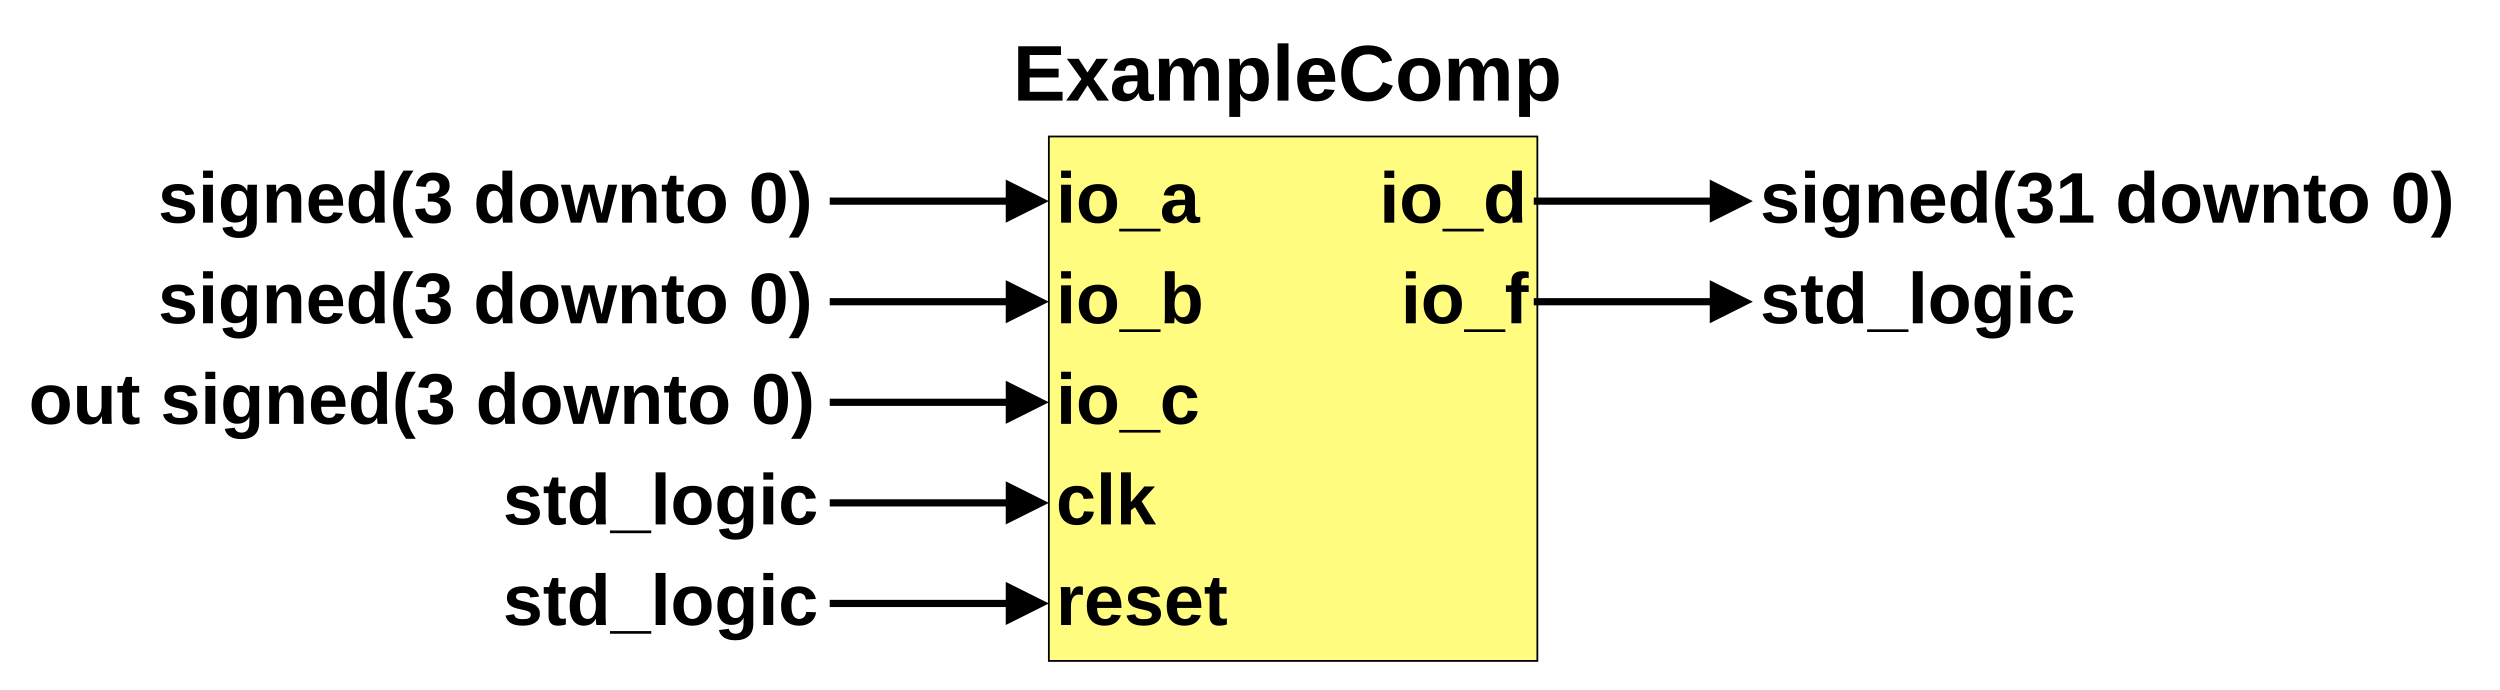
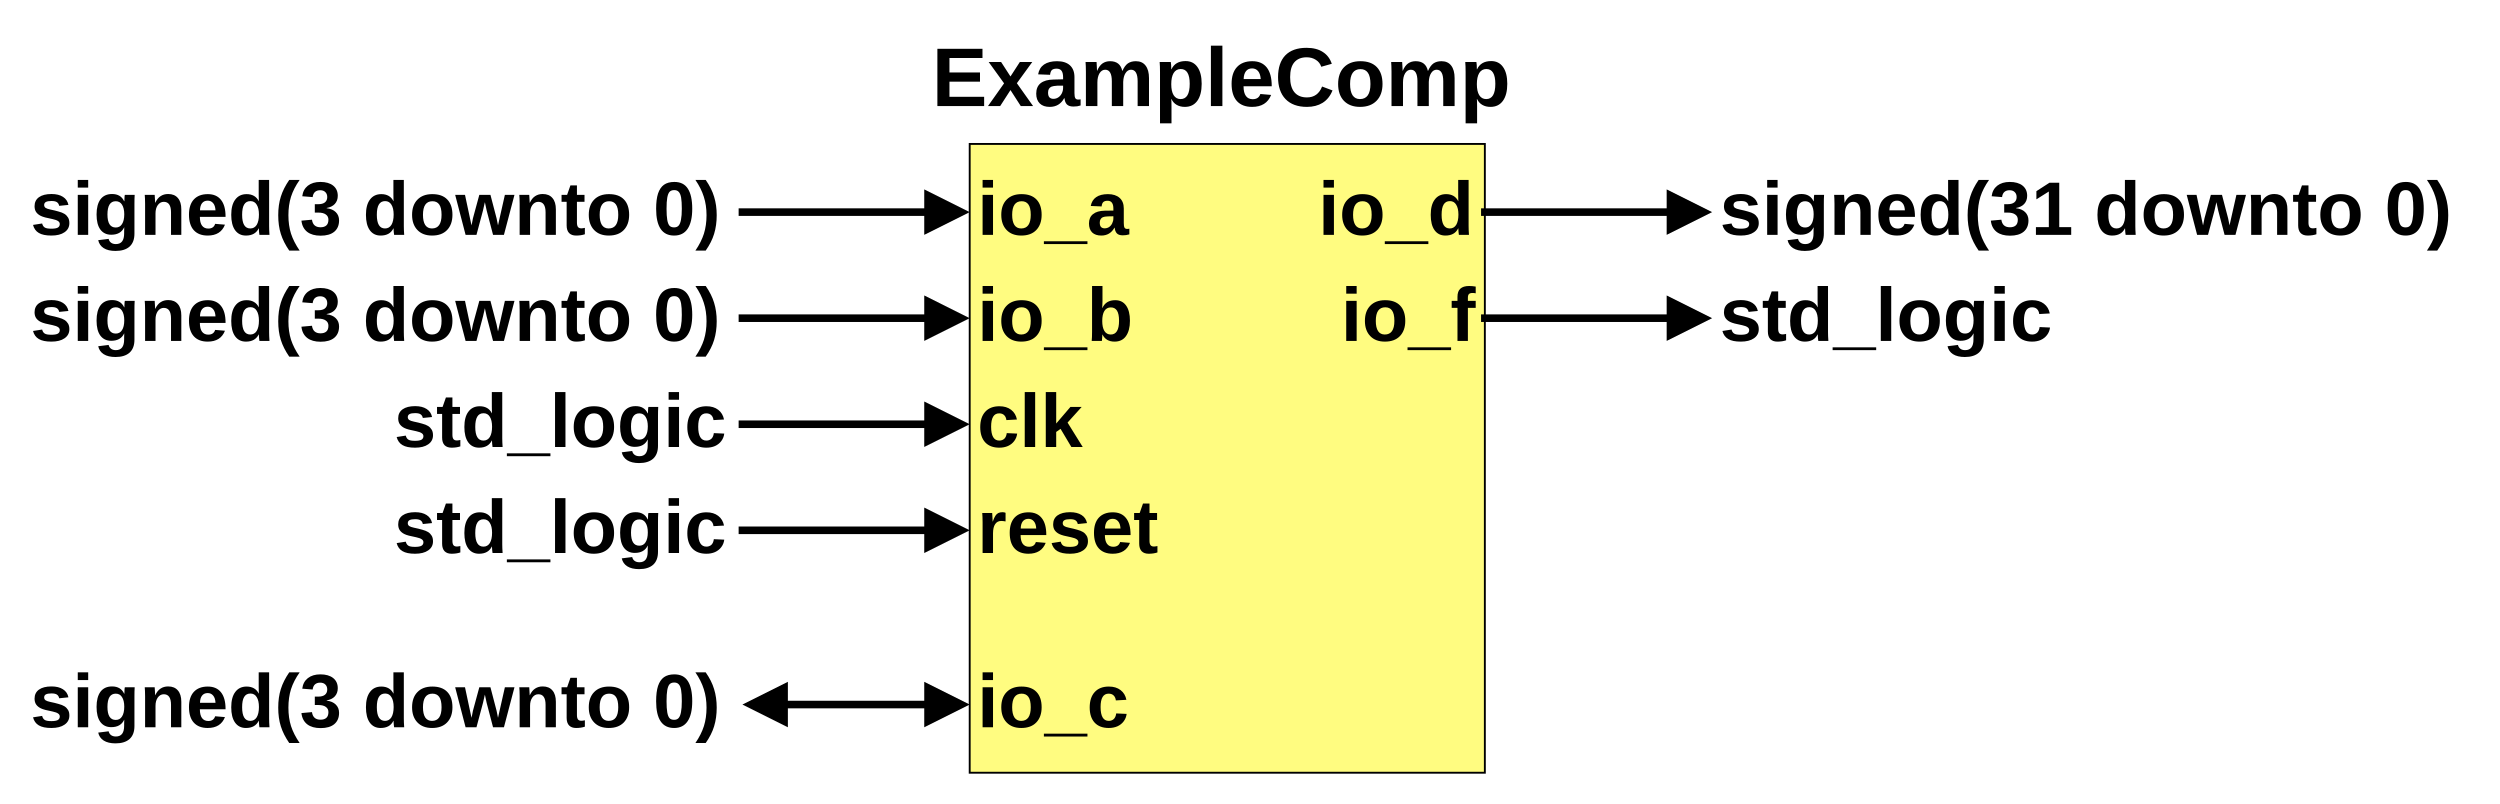
- <svg xmlns="http://www.w3.org/2000/svg" height="96px" version="1.1" viewBox="0 0 348 96" width="348px" x="0px" y="0px">
-   <g transform="translate(146 19)">
-     <rect height="73" style="fill:rgb(255,252,128);stroke:none;" width="68" x="0" y="0" />
-     <rect height="73" style="fill:none;stroke:rgb(0,0,0);stroke-width:0.25;stroke-miterlimit:10;stroke-linecap:square;" width="68" x="0" y="0" />
+ <svg xmlns="http://www.w3.org/2000/svg" height="106px" version="1.1" viewBox="0 0 330 106" width="330px" x="0px" y="0px">
+   <g transform="translate(128 19)">
+     <rect height="83" style="fill:rgb(255,252,128);stroke:none;" width="68" x="0" y="0" />
+     <rect height="83" style="fill:none;stroke:rgb(0,0,0);stroke-width:0.25;stroke-miterlimit:10;stroke-linecap:square;" width="68" x="0" y="0" />
    <text style="fill:rgb(0,0,0);stroke:none;font-family:&quot;Arial&quot;;font-size:11px;font-weight:bold;" x="-5" y="-5">ExampleComp</text>
    <text style="fill:rgb(0,0,0);stroke:none;font-family:&quot;Arial&quot;;font-size:10px;font-weight:bold;" x="1" y="12">io_a</text>
    <text style="fill:rgb(0,0,0);stroke:none;font-family:&quot;Arial&quot;;font-size:10px;font-weight:bold;" x="1" y="26">io_b</text>
-     <text style="fill:rgb(0,0,0);stroke:none;font-family:&quot;Arial&quot;;font-size:10px;font-weight:bold;" x="1" y="40">io_c</text>
-     <text style="fill:rgb(0,0,0);stroke:none;font-family:&quot;Arial&quot;;font-size:10px;font-weight:bold;" x="1" y="54">clk</text>
-     <text style="fill:rgb(0,0,0);stroke:none;font-family:&quot;Arial&quot;;font-size:10px;font-weight:bold;" x="1" y="68">reset</text>
+     <text style="fill:rgb(0,0,0);stroke:none;font-family:&quot;Arial&quot;;font-size:10px;font-weight:bold;" x="1" y="40">clk</text>
+     <text style="fill:rgb(0,0,0);stroke:none;font-family:&quot;Arial&quot;;font-size:10px;font-weight:bold;" x="1" y="54">reset</text>
+     <text style="fill:rgb(0,0,0);stroke:none;font-family:&quot;Arial&quot;;font-size:10px;font-weight:bold;" x="1" y="77">io_c</text>
    <text style="fill:rgb(0,0,0);stroke:none;font-family:&quot;Arial&quot;;font-size:10px;font-weight:bold;" x="46" y="12">io_d</text>
    <text style="fill:rgb(0,0,0);stroke:none;font-family:&quot;Arial&quot;;font-size:10px;font-weight:bold;" x="49" y="26">io_f</text>
    <text style="fill:rgb(0,0,0);stroke:none;font-family:&quot;Arial&quot;;font-size:10px;font-weight:bold;" x="-124" y="12">signed(3 downto 0)</text>
    <text style="fill:rgb(0,0,0);stroke:none;font-family:&quot;Arial&quot;;font-size:10px;font-weight:bold;" x="-124" y="26">signed(3 downto 0)</text>
-     <text style="fill:rgb(0,0,0);stroke:none;font-family:&quot;Arial&quot;;font-size:10px;font-weight:bold;" x="-142" y="40">out signed(3 downto 0)</text>
+     <text style="fill:rgb(0,0,0);stroke:none;font-family:&quot;Arial&quot;;font-size:10px;font-weight:bold;" x="-76" y="40">std_logic</text>
    <text style="fill:rgb(0,0,0);stroke:none;font-family:&quot;Arial&quot;;font-size:10px;font-weight:bold;" x="-76" y="54">std_logic</text>
-     <text style="fill:rgb(0,0,0);stroke:none;font-family:&quot;Arial&quot;;font-size:10px;font-weight:bold;" x="-76" y="68">std_logic</text>
+     <text style="fill:rgb(0,0,0);stroke:none;font-family:&quot;Arial&quot;;font-size:10px;font-weight:bold;" x="-124" y="77">signed(3 downto 0)</text>
    <text style="fill:rgb(0,0,0);stroke:none;font-family:&quot;Arial&quot;;font-size:10px;font-weight:bold;" x="99" y="12">signed(31 downto 0)</text>
    <text style="fill:rgb(0,0,0);stroke:none;font-family:&quot;Arial&quot;;font-size:10px;font-weight:bold;" x="99" y="26">std_logic</text>
    <line style="fill:none;stroke:rgb(0,0,0);stroke-miterlimit:10;stroke-linecap:square;" x1="-30" x2="-3" y1="9" y2="9" />
    <path d="M0,9 L-6.0,12 L-6.0,6 Z" style="fill:rgb(0,0,0);stroke:none;" />
    <line style="fill:none;stroke:rgb(0,0,0);stroke-miterlimit:10;stroke-linecap:square;" x1="-30" x2="-3" y1="23" y2="23" />
    <path d="M0,23 L-6.0,26 L-6.0,20 Z" style="fill:rgb(0,0,0);stroke:none;" />
    <line style="fill:none;stroke:rgb(0,0,0);stroke-miterlimit:10;stroke-linecap:square;" x1="-30" x2="-3" y1="37" y2="37" />
    <path d="M0,37 L-6.0,40 L-6.0,34 Z" style="fill:rgb(0,0,0);stroke:none;" />
    <line style="fill:none;stroke:rgb(0,0,0);stroke-miterlimit:10;stroke-linecap:square;" x1="-30" x2="-3" y1="51" y2="51" />
    <path d="M0,51 L-6.0,54 L-6.0,48 Z" style="fill:rgb(0,0,0);stroke:none;" />
-     <line style="fill:none;stroke:rgb(0,0,0);stroke-miterlimit:10;stroke-linecap:square;" x1="-30" x2="-3" y1="65" y2="65" />
-     <path d="M0,65 L-6.0,68 L-6.0,62 Z" style="fill:rgb(0,0,0);stroke:none;" />
+     <line style="fill:none;stroke:rgb(0,0,0);stroke-miterlimit:10;stroke-linecap:square;" x1="-27" x2="-3" y1="74" y2="74" />
+     <path d="M0,74 L-6.0,77 L-6.0,71 Z" style="fill:rgb(0,0,0);stroke:none;" />
+     <path d="M-30,74 L-24.0,77 L-24.0,71 Z" style="fill:rgb(0,0,0);stroke:none;" />
    <line style="fill:none;stroke:rgb(0,0,0);stroke-miterlimit:10;stroke-linecap:square;" x1="68" x2="95" y1="9" y2="9" />
    <path d="M98,9 L92.0,12 L92.0,6 Z" style="fill:rgb(0,0,0);stroke:none;" />
    <line style="fill:none;stroke:rgb(0,0,0);stroke-miterlimit:10;stroke-linecap:square;" x1="68" x2="95" y1="23" y2="23" />
    <path d="M98,23 L92.0,26 L92.0,20 Z" style="fill:rgb(0,0,0);stroke:none;" />
  </g>
</svg>
